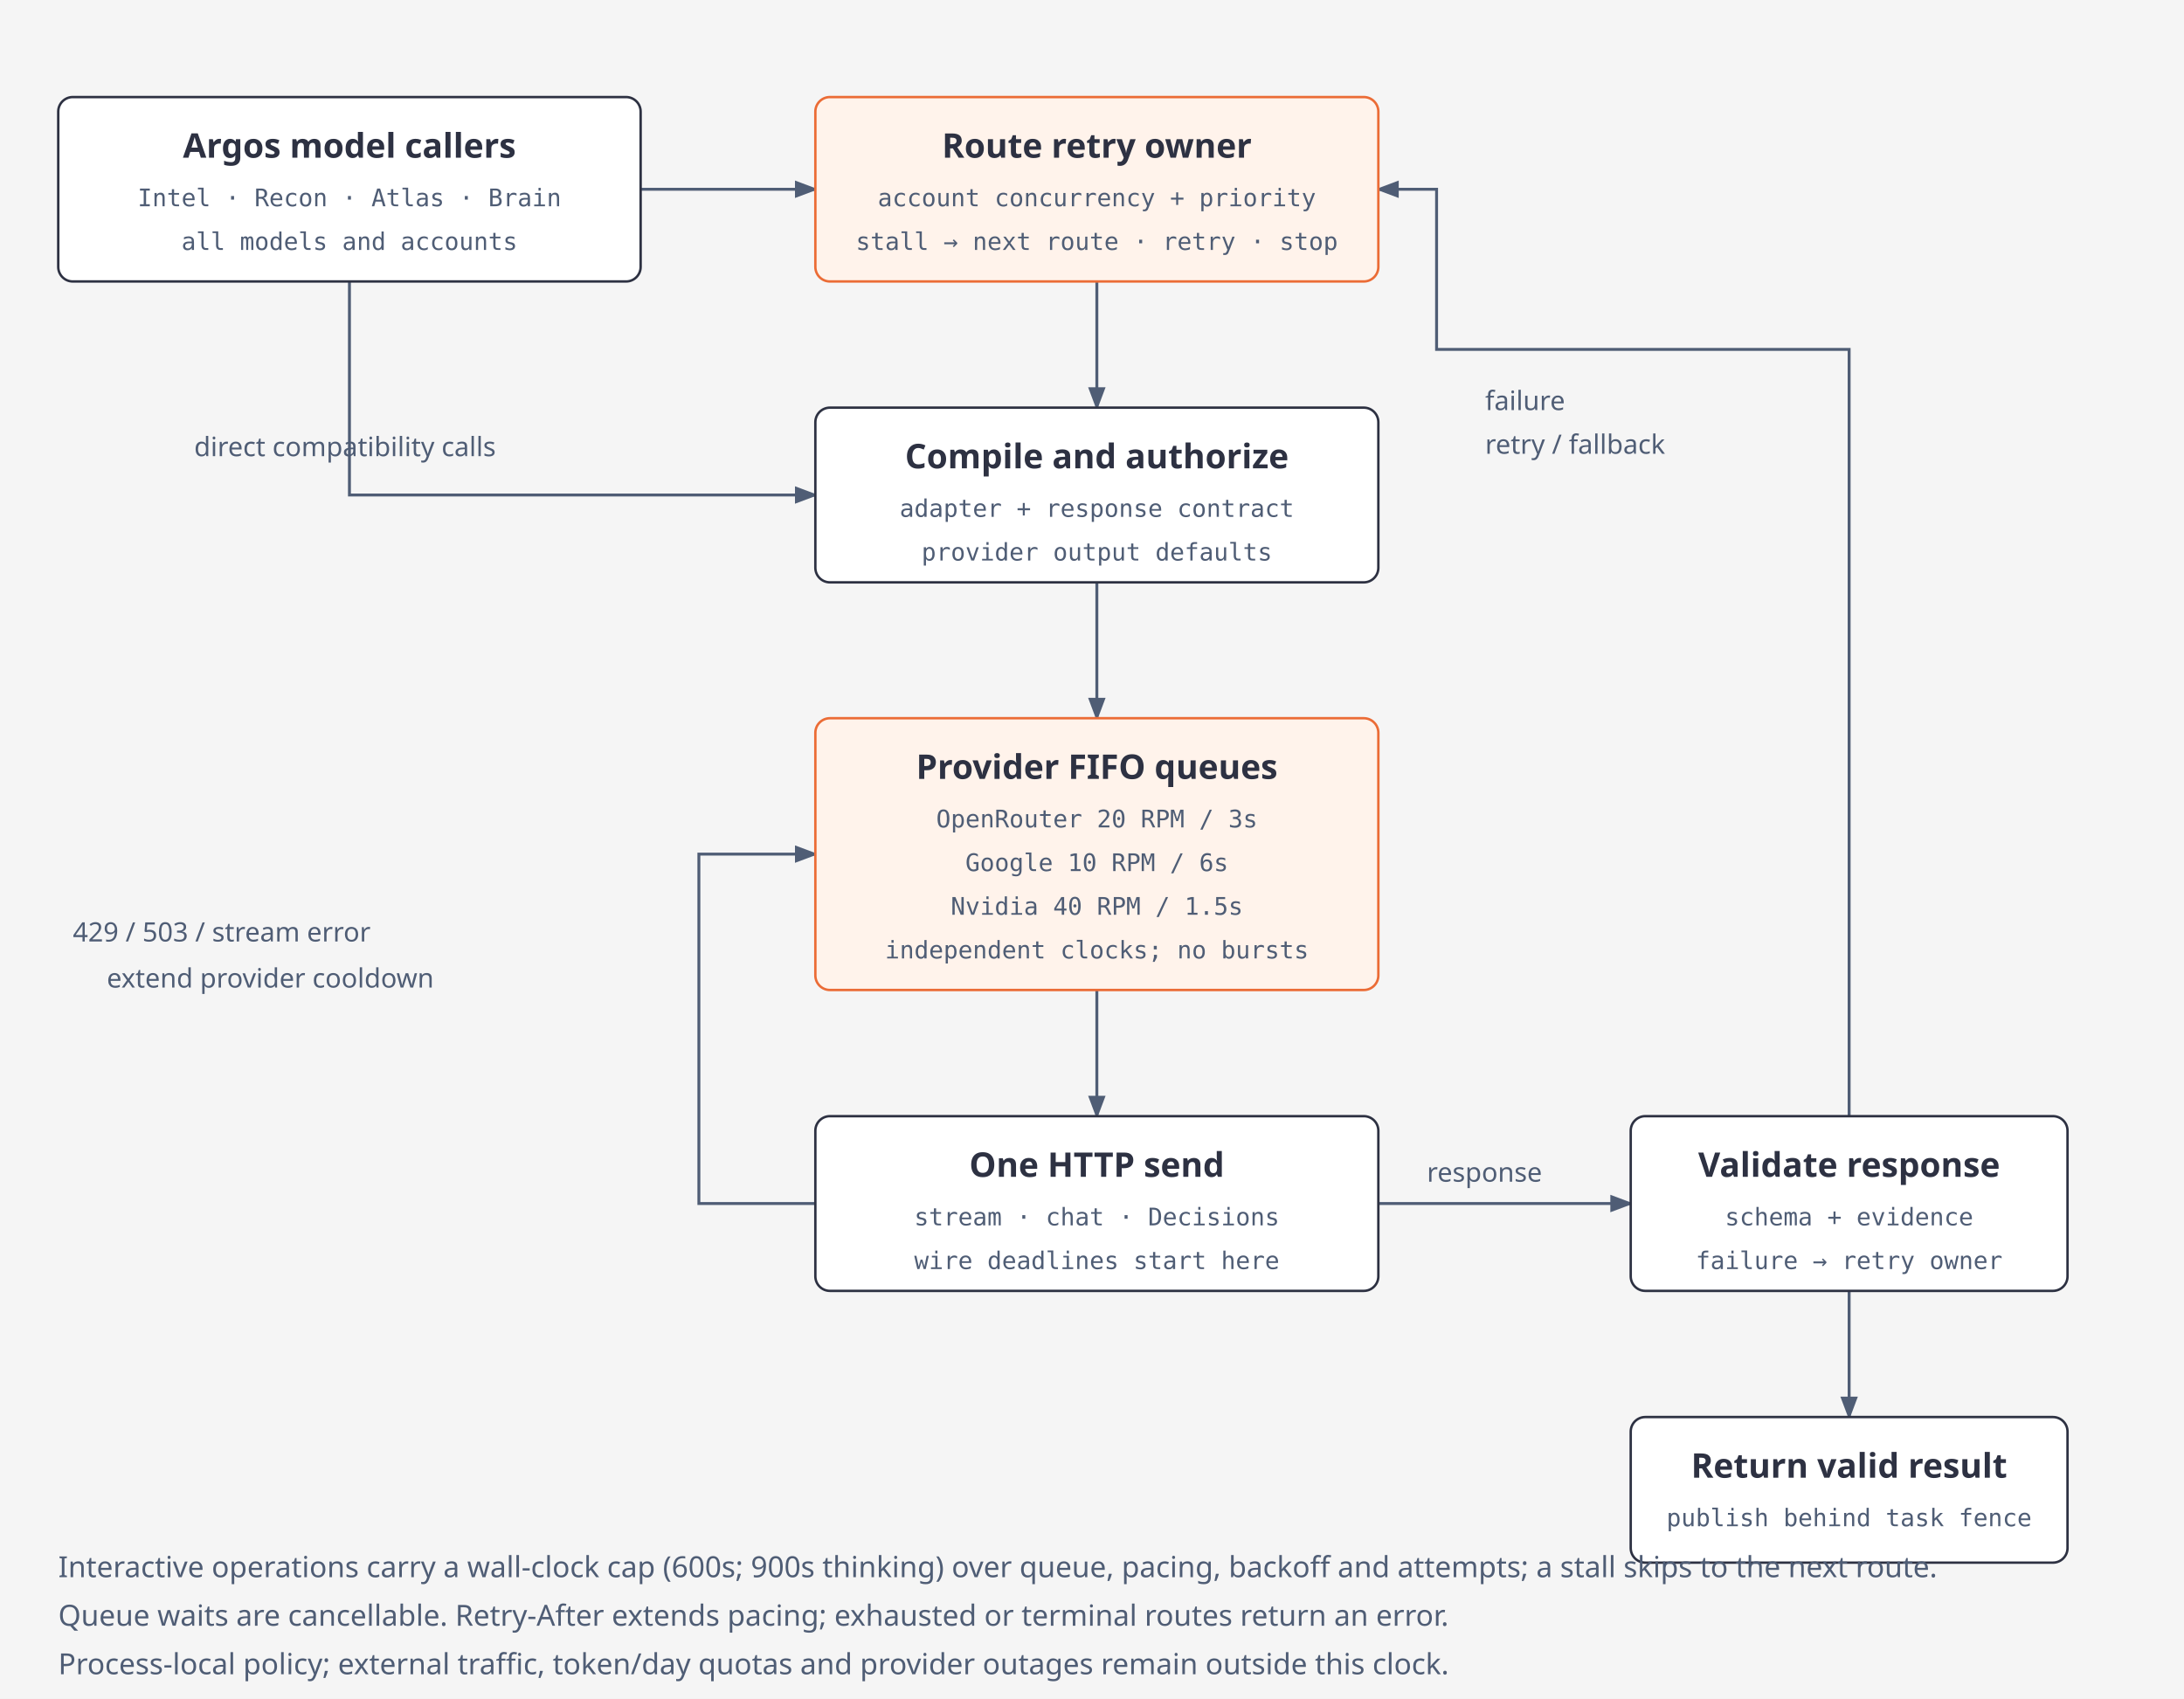
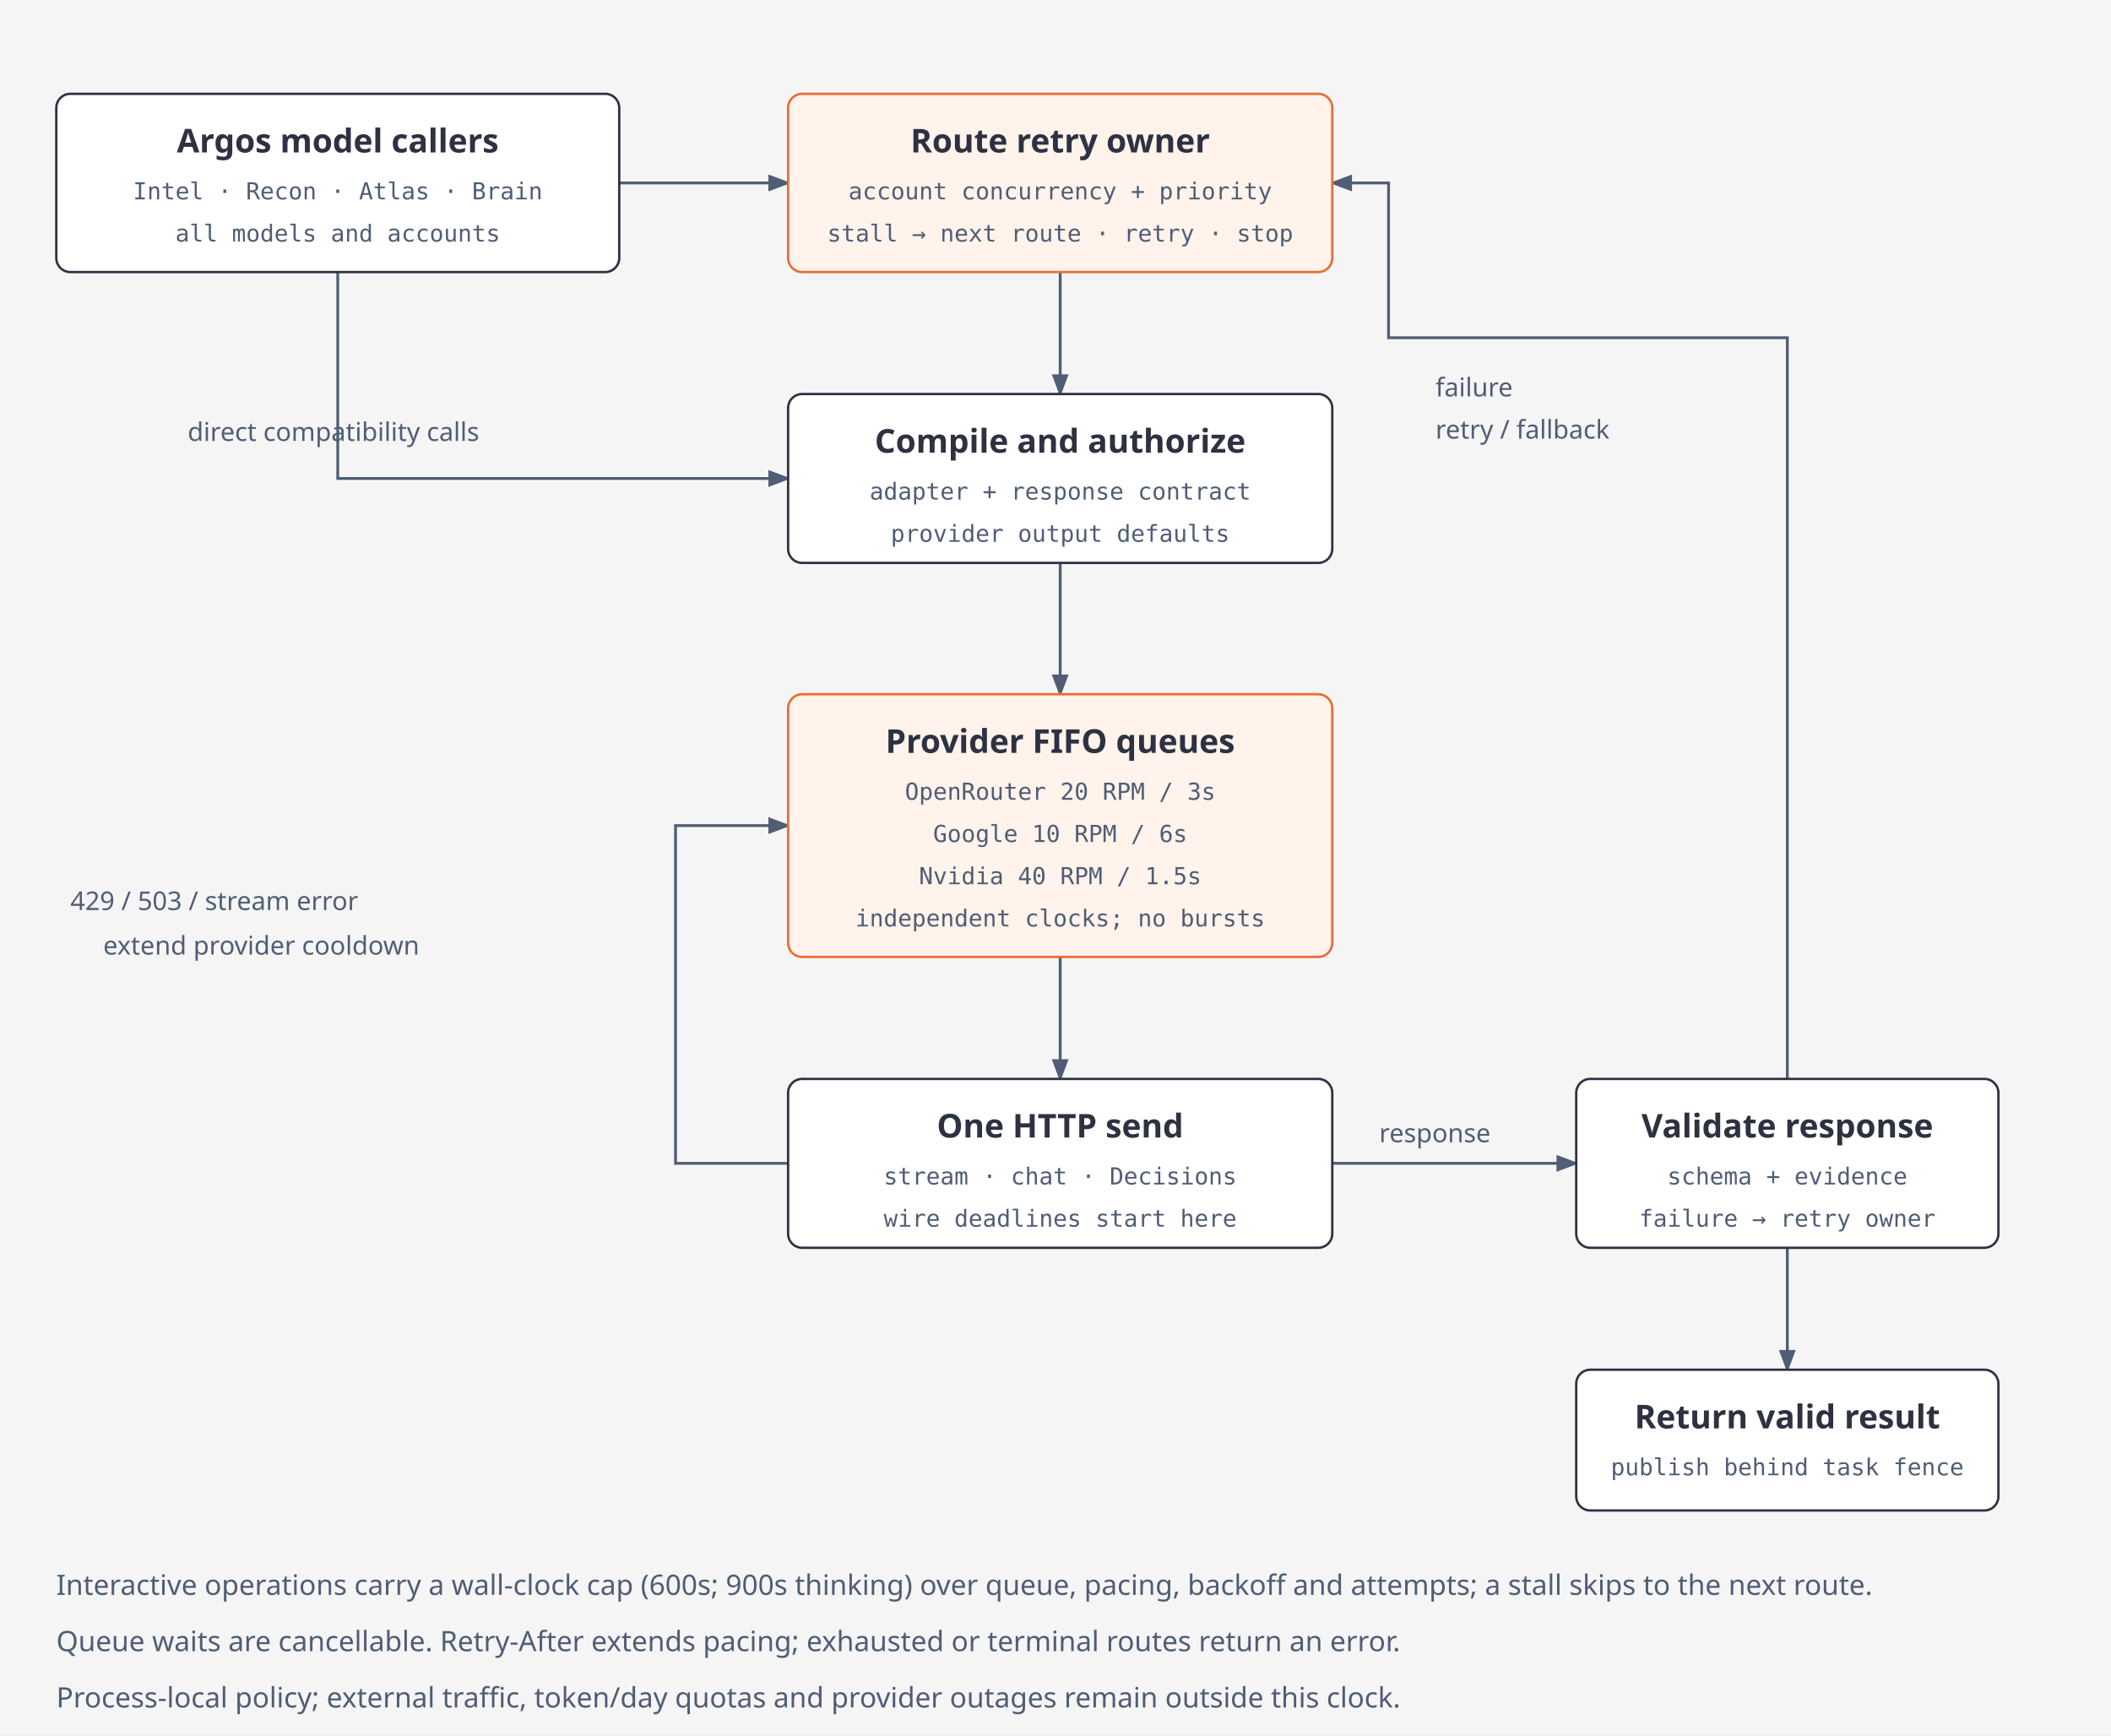
- <svg xmlns="http://www.w3.org/2000/svg" role="img" aria-labelledby="model-request-scheduling-title model-request-scheduling-desc" viewBox="0 0 900 700">
+ <svg xmlns="http://www.w3.org/2000/svg" role="img" aria-labelledby="model-request-scheduling-title model-request-scheduling-desc" viewBox="0 0 900 740">
  <defs>
    <marker id="arrow" markerWidth="8" markerHeight="6" refX="7" refY="3" orient="auto">
      <path d="M0 0L8 3L0 6Z" fill="#4f5d75" />
    </marker>
  </defs>
-   <rect width="900" height="700" fill="#f5f5f5" />
+   <rect width="900" height="740" fill="#f5f5f5" />
  <g fill="none" stroke="#4f5d75" stroke-width="1.2" marker-end="url(#arrow)">
    <path d="M264 78H336" />
    <path d="M452 116V168" />
    <path d="M144 116V204H336" />
    <path d="M452 240V296" />
    <path d="M452 408V460" />
    <path d="M568 496H672" />
    <path d="M762 532V584" />
    <path d="M762 460V144H592V78H568" />
    <path d="M336 496H288V352H336" />
  </g>
  <rect x="24" y="40" width="240" height="76" rx="6" fill="#ffffff" stroke="#2d3142" />
  <text x="144.0" y="65" text-anchor="middle" font-family="Geist,system-ui,sans-serif" font-size="14" font-weight="600" fill="#2d3142">Argos model callers</text>
  <text x="144.0" y="85" text-anchor="middle" font-family="Geist Mono,ui-monospace,monospace" font-size="10" fill="#4f5d75">Intel · Recon · Atlas · Brain</text>
  <text x="144.0" y="103" text-anchor="middle" font-family="Geist Mono,ui-monospace,monospace" font-size="10" fill="#4f5d75">all models and accounts</text>
  <rect x="336" y="40" width="232" height="76" rx="6" fill="#fff3eb" stroke="#eb6c36" />
  <text x="452.0" y="65" text-anchor="middle" font-family="Geist,system-ui,sans-serif" font-size="14" font-weight="600" fill="#2d3142">Route retry owner</text>
  <text x="452.0" y="85" text-anchor="middle" font-family="Geist Mono,ui-monospace,monospace" font-size="10" fill="#4f5d75">account concurrency + priority</text>
  <text x="452.0" y="103" text-anchor="middle" font-family="Geist Mono,ui-monospace,monospace" font-size="10" fill="#4f5d75">stall → next route · retry · stop</text>
  <rect x="336" y="168" width="232" height="72" rx="6" fill="#ffffff" stroke="#2d3142" />
  <text x="452.0" y="193" text-anchor="middle" font-family="Geist,system-ui,sans-serif" font-size="14" font-weight="600" fill="#2d3142">Compile and authorize</text>
  <text x="452.0" y="213" text-anchor="middle" font-family="Geist Mono,ui-monospace,monospace" font-size="10" fill="#4f5d75">adapter + response contract</text>
  <text x="452.0" y="231" text-anchor="middle" font-family="Geist Mono,ui-monospace,monospace" font-size="10" fill="#4f5d75">provider output defaults</text>
  <rect x="336" y="296" width="232" height="112" rx="6" fill="#fff3eb" stroke="#eb6c36" />
  <text x="452.0" y="321" text-anchor="middle" font-family="Geist,system-ui,sans-serif" font-size="14" font-weight="600" fill="#2d3142">Provider FIFO queues</text>
  <text x="452.0" y="341" text-anchor="middle" font-family="Geist Mono,ui-monospace,monospace" font-size="10" fill="#4f5d75">OpenRouter 20 RPM / 3s</text>
  <text x="452.0" y="359" text-anchor="middle" font-family="Geist Mono,ui-monospace,monospace" font-size="10" fill="#4f5d75">Google 10 RPM / 6s</text>
  <text x="452.0" y="377" text-anchor="middle" font-family="Geist Mono,ui-monospace,monospace" font-size="10" fill="#4f5d75">Nvidia 40 RPM / 1.5s</text>
  <text x="452.0" y="395" text-anchor="middle" font-family="Geist Mono,ui-monospace,monospace" font-size="10" fill="#4f5d75">independent clocks; no bursts</text>
  <rect x="336" y="460" width="232" height="72" rx="6" fill="#ffffff" stroke="#2d3142" />
  <text x="452.0" y="485" text-anchor="middle" font-family="Geist,system-ui,sans-serif" font-size="14" font-weight="600" fill="#2d3142">One HTTP send</text>
  <text x="452.0" y="505" text-anchor="middle" font-family="Geist Mono,ui-monospace,monospace" font-size="10" fill="#4f5d75">stream · chat · Decisions</text>
  <text x="452.0" y="523" text-anchor="middle" font-family="Geist Mono,ui-monospace,monospace" font-size="10" fill="#4f5d75">wire deadlines start here</text>
  <rect x="672" y="460" width="180" height="72" rx="6" fill="#ffffff" stroke="#2d3142" />
  <text x="762.0" y="485" text-anchor="middle" font-family="Geist,system-ui,sans-serif" font-size="14" font-weight="600" fill="#2d3142">Validate response</text>
  <text x="762.0" y="505" text-anchor="middle" font-family="Geist Mono,ui-monospace,monospace" font-size="10" fill="#4f5d75">schema + evidence</text>
  <text x="762.0" y="523" text-anchor="middle" font-family="Geist Mono,ui-monospace,monospace" font-size="10" fill="#4f5d75">failure → retry owner</text>
  <rect x="672" y="584" width="180" height="60" rx="6" fill="#ffffff" stroke="#2d3142" />
  <text x="762.0" y="609" text-anchor="middle" font-family="Geist,system-ui,sans-serif" font-size="14" font-weight="600" fill="#2d3142">Return valid result</text>
  <text x="762.0" y="629" text-anchor="middle" font-family="Geist Mono,ui-monospace,monospace" font-size="10" fill="#4f5d75">publish behind task fence</text>
  <text x="80" y="188" font-family="Geist,system-ui,sans-serif" font-size="11" fill="#4f5d75">direct compatibility calls</text>
  <text x="30" y="388" font-family="Geist,system-ui,sans-serif" font-size="11" fill="#4f5d75">429 / 503 / stream error</text>
  <text x="44" y="407" font-family="Geist,system-ui,sans-serif" font-size="11" fill="#4f5d75">extend provider cooldown</text>
  <text x="612" y="169" font-family="Geist,system-ui,sans-serif" font-size="11" fill="#4f5d75">failure</text>
  <text x="612" y="187" font-family="Geist,system-ui,sans-serif" font-size="11" fill="#4f5d75">retry / fallback</text>
  <text x="588" y="487" font-family="Geist,system-ui,sans-serif" font-size="11" fill="#4f5d75">response</text>
-   <text x="24" y="670" font-family="Geist,system-ui,sans-serif" font-size="12" fill="#4f5d75">Queue waits are cancellable. Retry-After extends pacing; exhausted or terminal routes return an error.</text>
-   <text x="24" y="650" font-family="Geist,system-ui,sans-serif" font-size="12" fill="#4f5d75">Interactive operations carry a wall-clock cap (600s; 900s thinking) over queue, pacing, backoff and attempts; a stall skips to the next route.</text>
-   <text x="24" y="690" font-family="Geist,system-ui,sans-serif" font-size="12" fill="#4f5d75">Process-local policy; external traffic, token/day quotas and provider outages remain outside this clock.</text>
+   <text x="24" y="704" font-family="Geist,system-ui,sans-serif" font-size="12" fill="#4f5d75">Queue waits are cancellable. Retry-After extends pacing; exhausted or terminal routes return an error.</text>
+   <text x="24" y="680" font-family="Geist,system-ui,sans-serif" font-size="12" fill="#4f5d75">Interactive operations carry a wall-clock cap (600s; 900s thinking) over queue, pacing, backoff and attempts; a stall skips to the next route.</text>
+   <text x="24" y="728" font-family="Geist,system-ui,sans-serif" font-size="12" fill="#4f5d75">Process-local policy; external traffic, token/day quotas and provider outages remain outside this clock.</text>
</svg>
